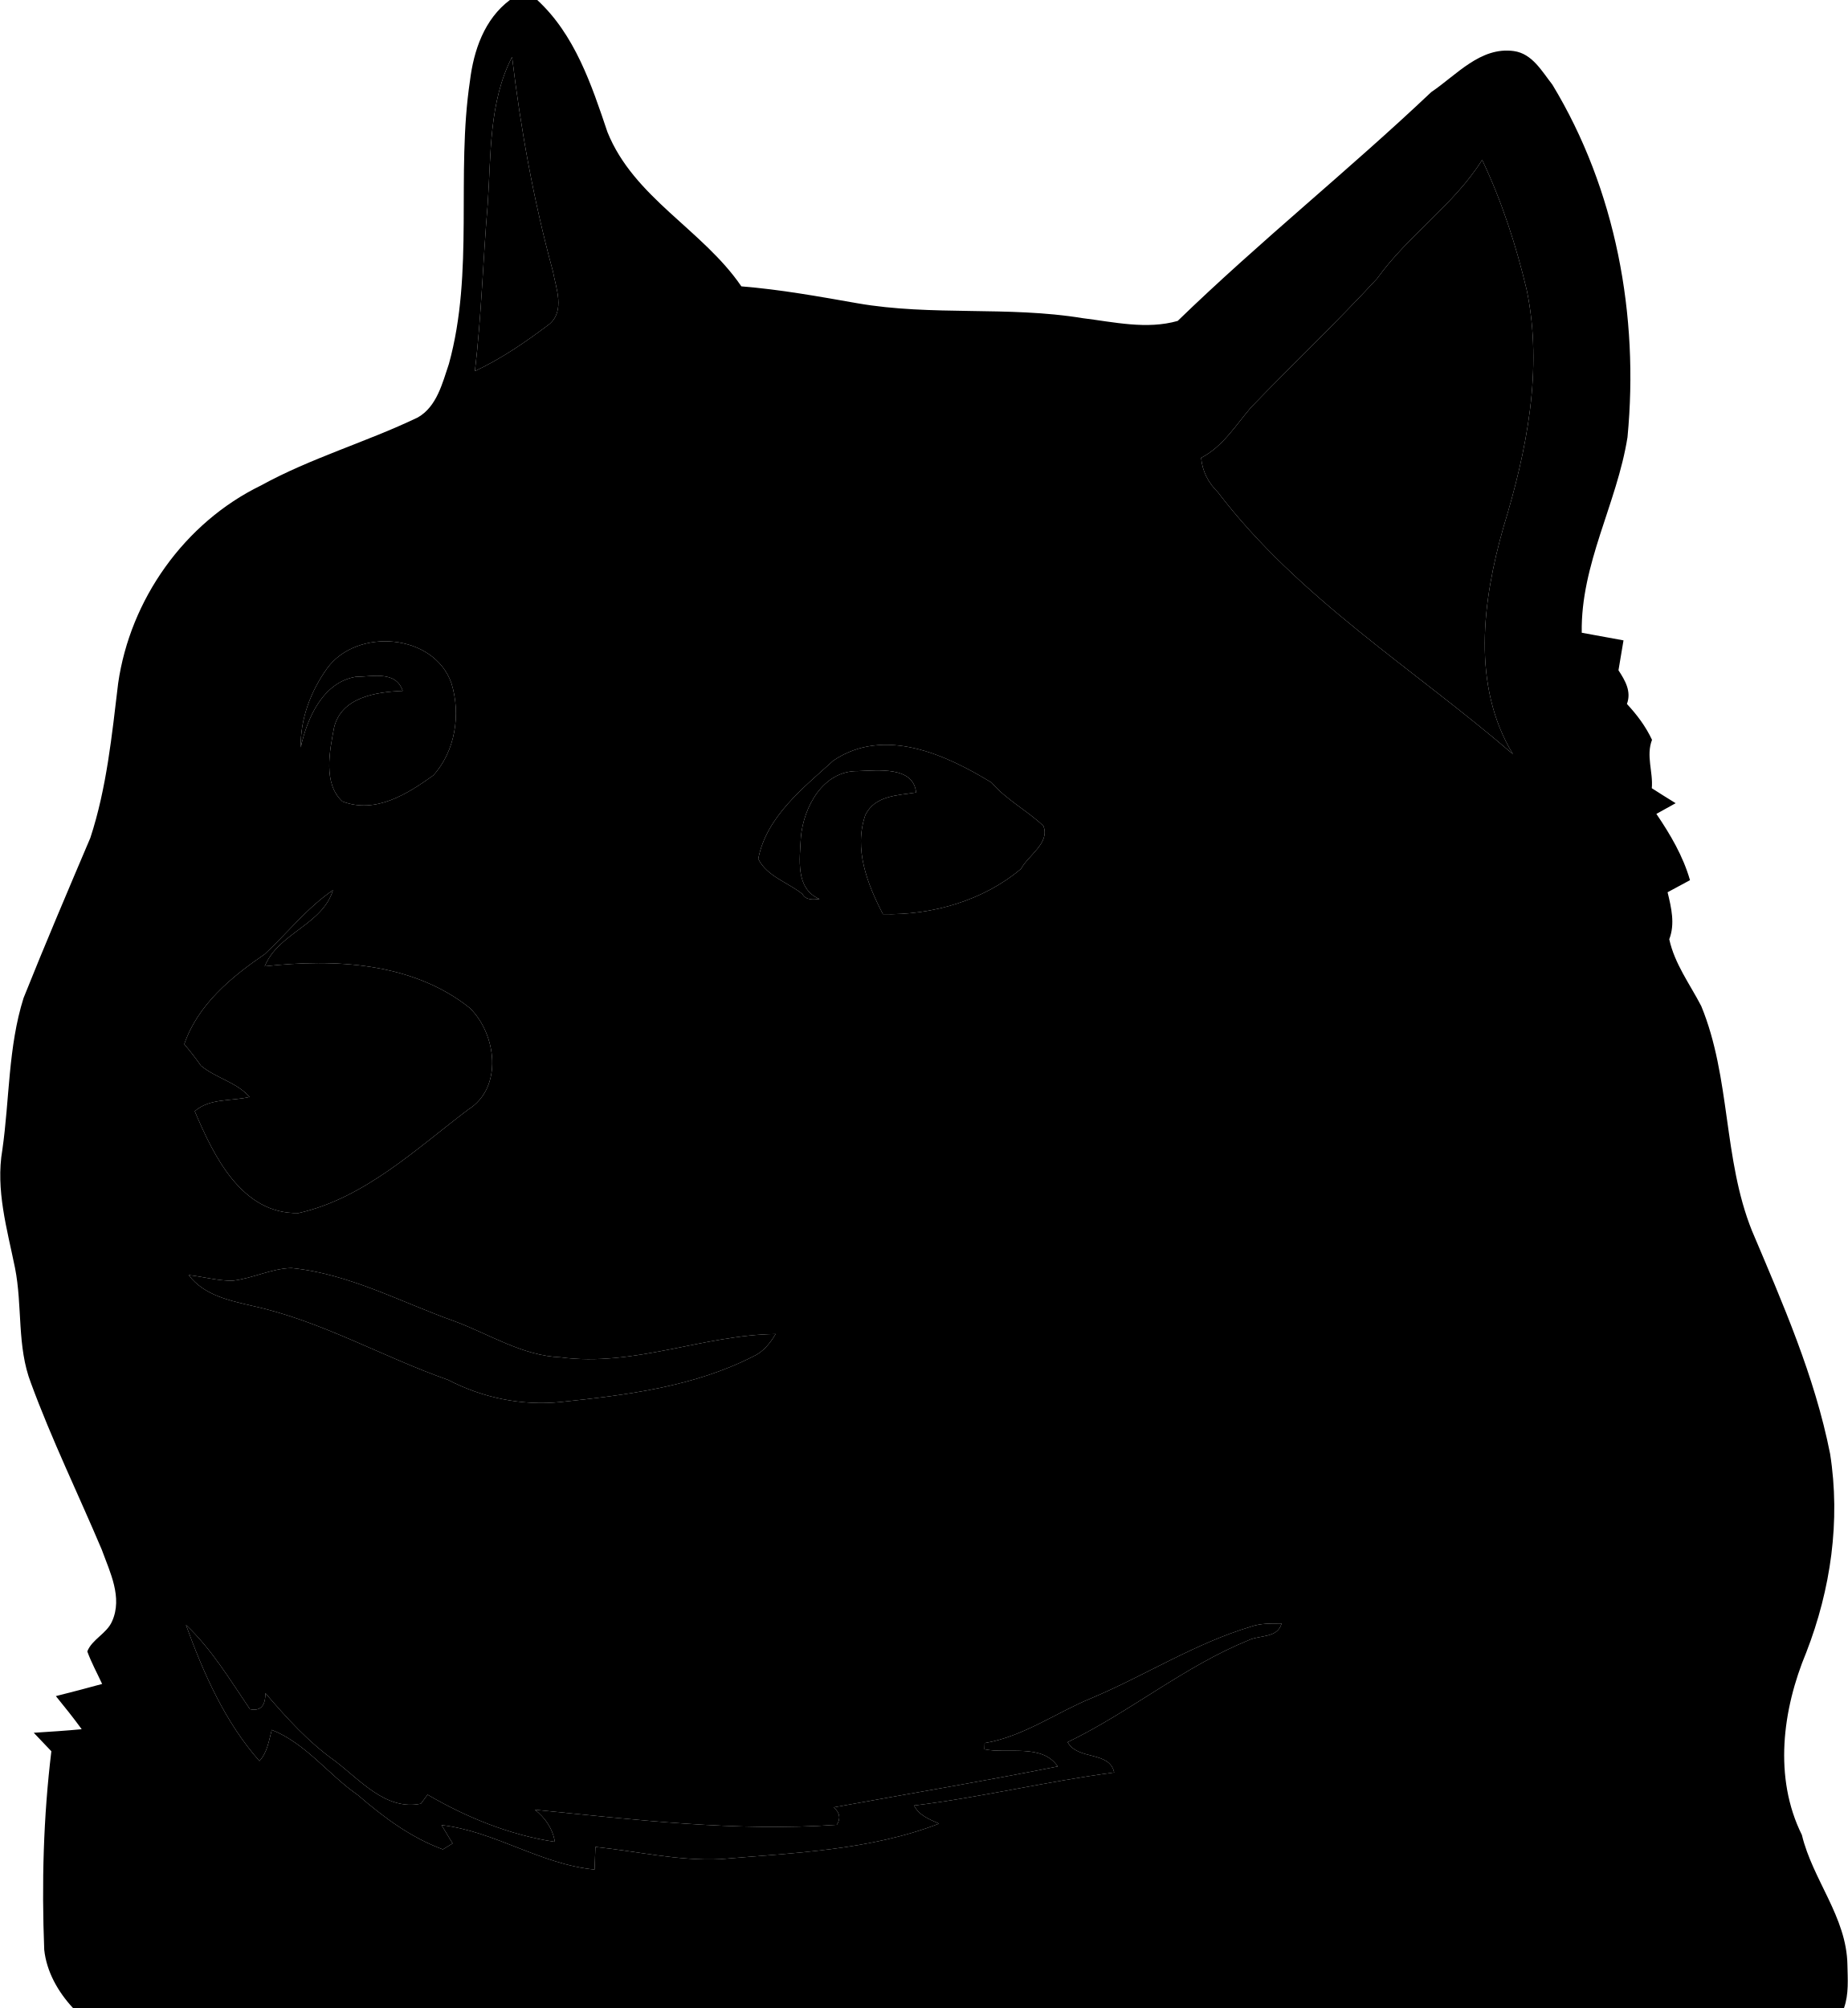
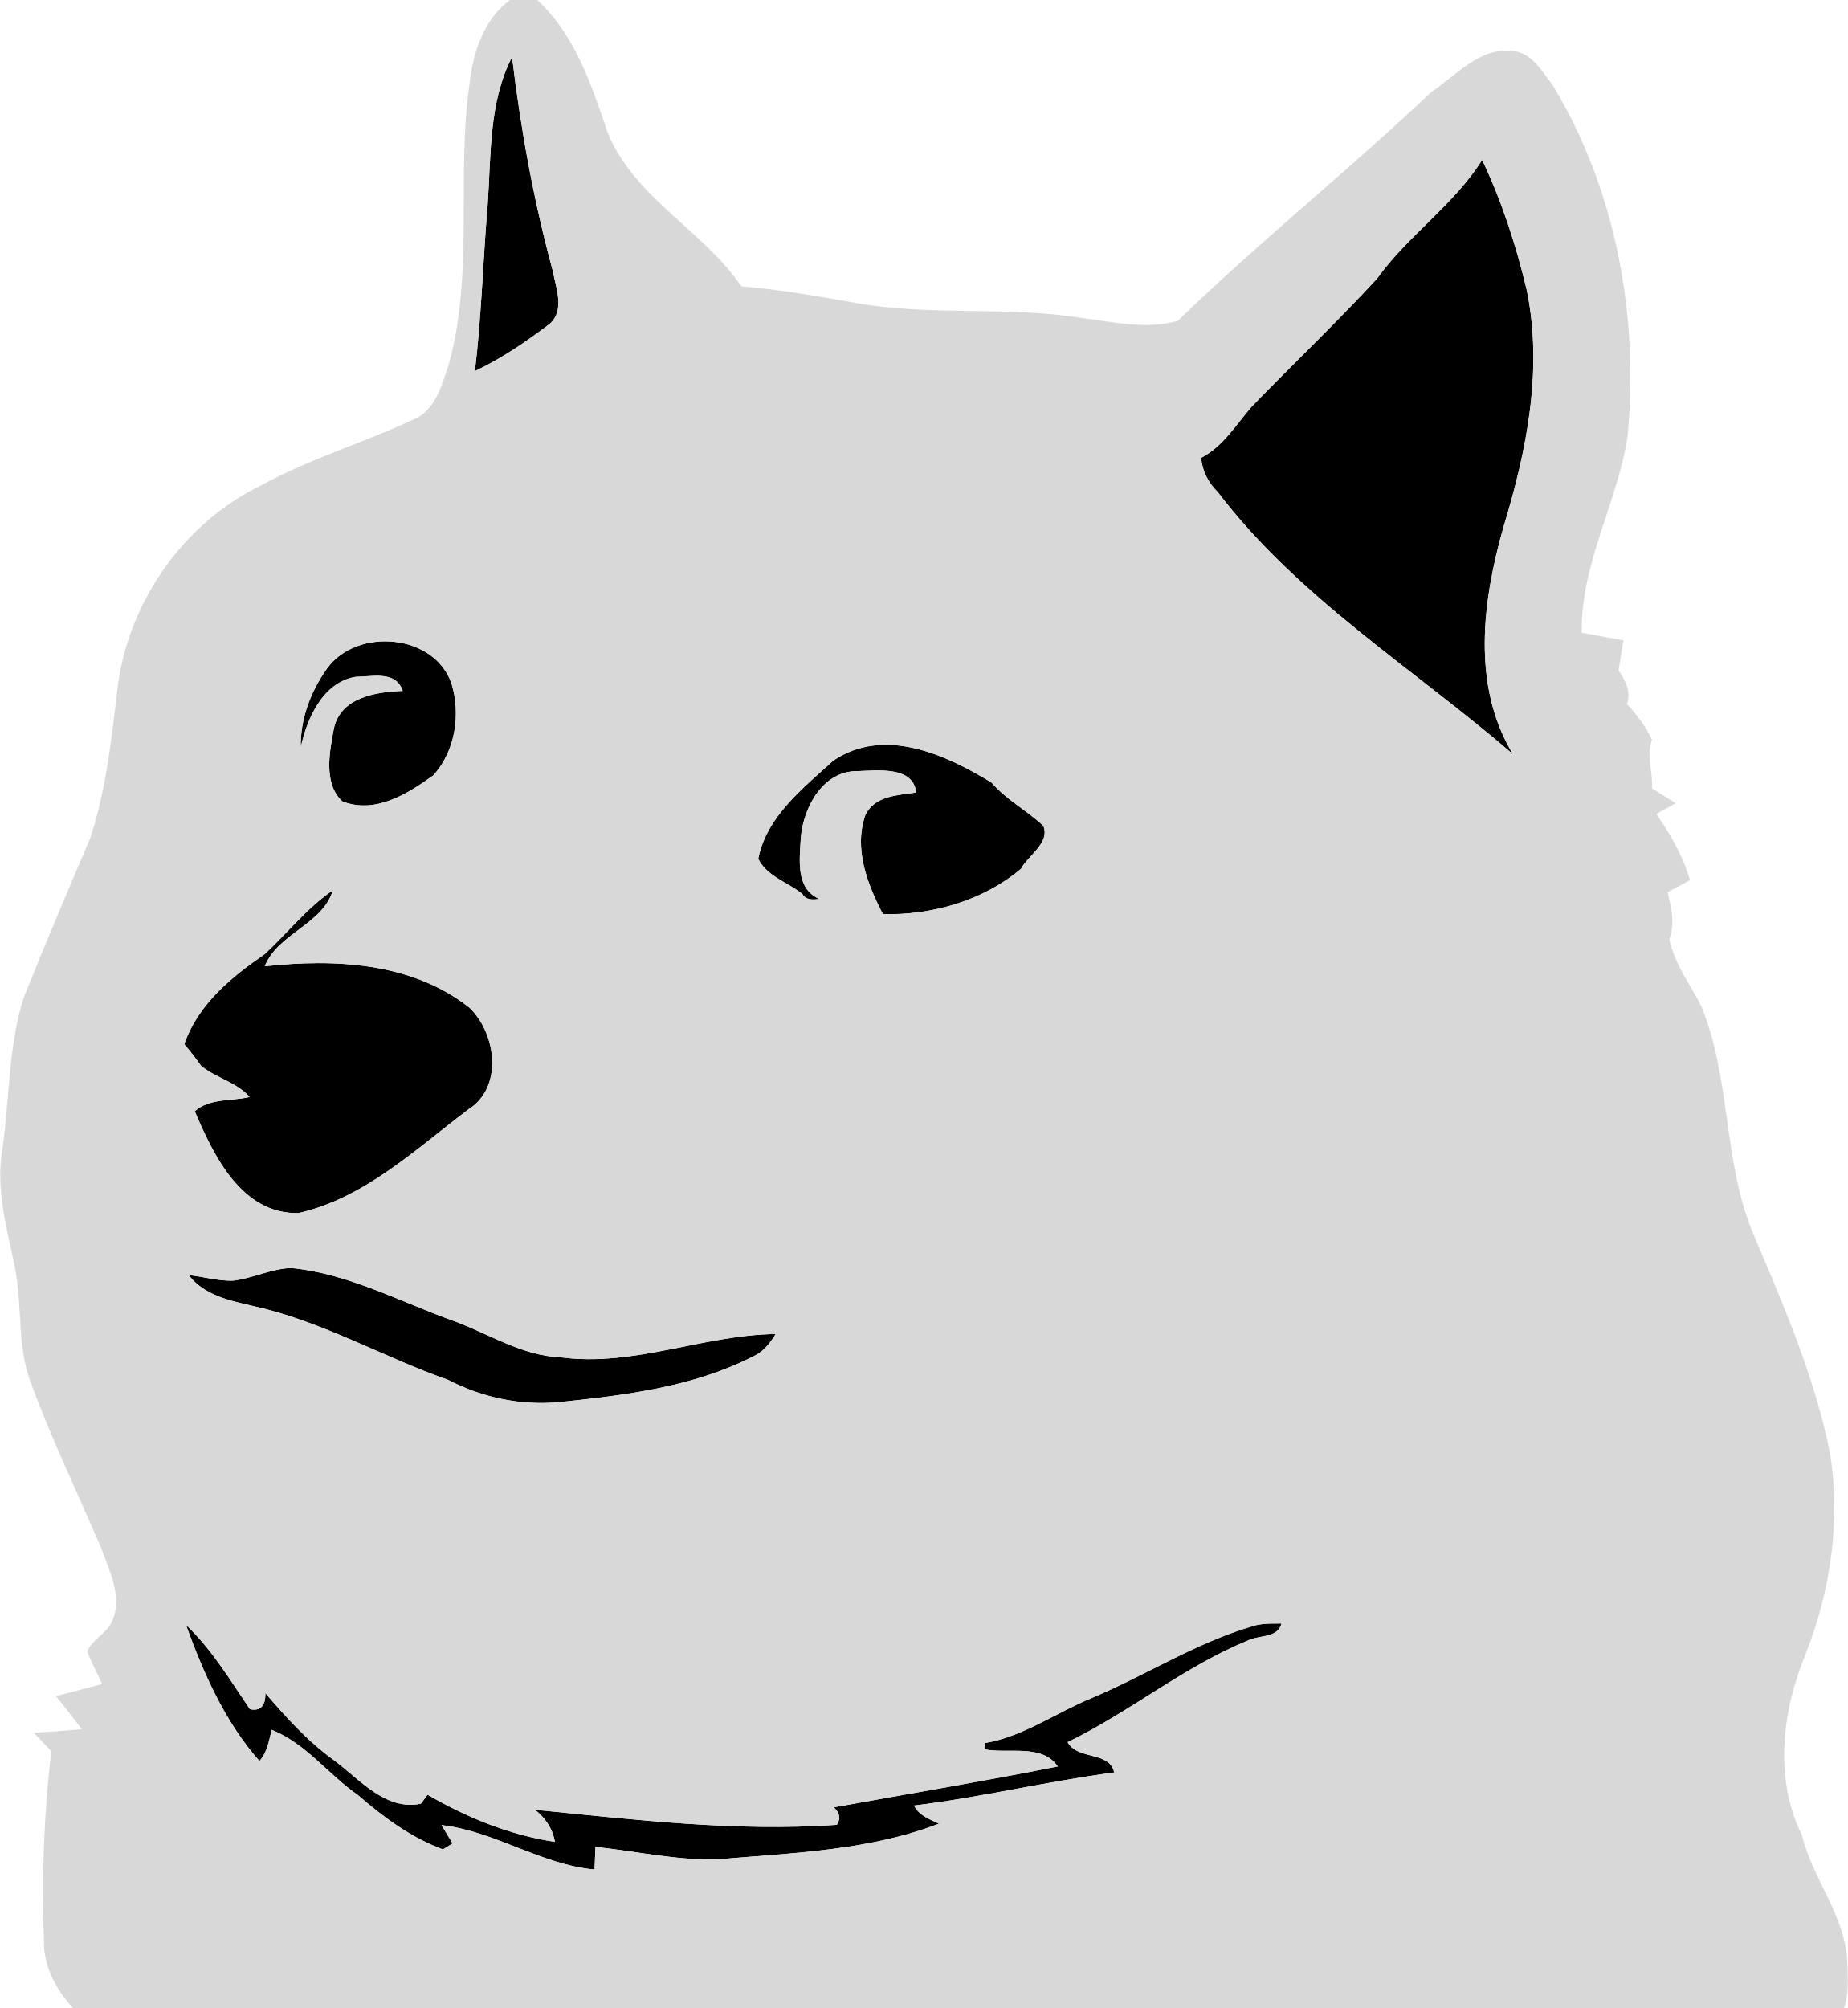
- <svg xmlns="http://www.w3.org/2000/svg" fill="currentColor" width="254pt" height="276pt" viewBox="0 0 254 276" version="1.1">
+ <svg xmlns="http://www.w3.org/2000/svg" width="254pt" height="276pt" viewBox="0 0 254 276" version="1.1">
  <g id="#000000ff">
-     <path fill="currentColor" opacity="1.00" d=" M 67.04 28.07 C 67.51 21.27 67.18 14.04 70.39 7.83 C 71.58 17.76 73.36 27.62 76.00 37.27 C 76.42 39.60 77.70 42.70 75.52 44.55 C 72.31 46.98 68.94 49.29 65.28 51.01 C 66.19 43.39 66.39 35.71 67.04 28.07 Z" />
-     <path fill="currentColor" opacity="1.00" d=" M 189.30 38.29 C 193.54 32.35 199.84 28.20 203.74 21.98 C 206.45 27.68 208.41 33.73 209.87 39.87 C 212.12 50.78 209.87 61.95 206.68 72.42 C 203.79 82.54 202.26 94.24 207.97 103.66 C 194.31 91.89 178.47 82.18 167.40 67.64 C 166.10 66.37 165.27 64.76 165.11 62.93 C 168.12 61.37 169.86 58.44 172.00 55.96 C 177.72 50.03 183.71 44.35 189.30 38.29 Z" />
-     <path fill="currentColor" opacity="1.00" d=" M 44.97 91.86 C 49.08 86.22 59.68 87.08 62.06 93.93 C 63.37 98.17 62.59 103.25 59.56 106.58 C 55.99 109.14 51.62 111.91 47.06 110.16 C 44.39 107.68 45.31 103.23 45.92 100.01 C 46.93 95.81 51.72 95.11 55.36 94.96 C 54.40 92.13 51.19 93.02 48.89 93.03 C 44.35 93.80 42.20 98.78 41.34 102.73 C 41.26 98.83 42.72 95.00 44.97 91.86 Z" />
+     <path fill="#000000" opacity="1.00" d=" M 67.04 28.07 C 67.51 21.27 67.18 14.04 70.39 7.83 C 71.58 17.76 73.36 27.62 76.00 37.27 C 76.42 39.60 77.70 42.70 75.52 44.55 C 72.31 46.98 68.94 49.29 65.28 51.01 C 66.19 43.39 66.39 35.71 67.04 28.07 Z" />
+     <path fill="#000000" opacity="1.00" d=" M 189.30 38.29 C 193.54 32.35 199.84 28.20 203.74 21.98 C 206.45 27.68 208.41 33.73 209.87 39.87 C 212.12 50.78 209.87 61.95 206.68 72.42 C 203.79 82.54 202.26 94.24 207.97 103.66 C 194.31 91.89 178.47 82.18 167.40 67.64 C 166.10 66.37 165.27 64.76 165.11 62.93 C 168.12 61.37 169.86 58.44 172.00 55.96 C 177.72 50.03 183.71 44.35 189.30 38.29 Z" />
+     <path fill="#000000" opacity="1.00" d=" M 44.97 91.86 C 49.08 86.22 59.68 87.08 62.06 93.93 C 63.37 98.17 62.59 103.25 59.56 106.58 C 55.99 109.14 51.62 111.91 47.06 110.16 C 44.39 107.68 45.31 103.23 45.92 100.01 C 46.93 95.81 51.72 95.11 55.36 94.96 C 54.40 92.13 51.19 93.02 48.89 93.03 C 44.35 93.80 42.20 98.78 41.34 102.73 C 41.26 98.83 42.72 95.00 44.97 91.86 Z" />
    <path fill="#000000" opacity="1.00" d=" M 114.57 104.53 C 121.54 99.85 129.97 103.69 136.31 107.57 C 138.34 109.94 141.17 111.39 143.42 113.51 C 144.37 115.86 141.37 117.54 140.35 119.42 C 135.17 123.80 128.09 125.82 121.37 125.65 C 119.22 121.51 117.34 116.68 118.95 112.03 C 120.26 109.34 123.37 109.33 125.93 108.93 C 125.56 105.29 120.67 105.90 117.93 105.99 C 113.16 105.91 110.46 110.90 110.09 115.08 C 109.94 118.04 109.28 122.14 112.65 123.57 C 111.81 123.66 110.79 123.77 110.30 122.88 C 108.29 121.27 105.42 120.46 104.23 118.05 C 105.36 112.23 110.41 108.31 114.57 104.53 Z" />
    <path fill="#000000" opacity="1.00" d=" M 36.40 131.14 C 39.54 128.20 42.20 124.80 45.77 122.35 C 44.34 127.10 38.24 128.25 36.39 132.82 C 46.00 131.75 56.71 132.27 64.58 138.55 C 68.24 142.12 69.20 149.49 64.36 152.51 C 57.14 157.97 50.09 164.70 41.03 166.74 C 33.22 166.90 29.38 158.88 26.77 152.74 C 28.84 150.92 31.80 151.38 34.31 150.78 C 32.52 148.74 29.68 148.19 27.62 146.48 C 26.91 145.45 26.13 144.47 25.33 143.52 C 27.21 138.06 31.80 134.29 36.40 131.14 Z" />
    <path fill="#000000" opacity="1.00" d=" M 25.94 175.26 C 27.96 175.48 29.95 176.07 31.99 176.03 C 34.73 175.72 37.27 174.37 40.04 174.29 C 47.99 175.07 55.06 178.97 62.47 181.60 C 67.28 183.38 71.77 186.34 77.04 186.56 C 87.08 187.92 96.68 183.48 106.62 183.36 C 105.86 184.63 104.92 185.82 103.54 186.44 C 95.34 190.63 86.07 191.76 77.03 192.71 C 71.71 193.25 66.31 192.12 61.58 189.66 C 52.62 186.51 44.28 181.63 34.94 179.55 C 31.70 178.80 28.07 178.09 25.94 175.26 Z" />
-     <path fill="currentColor" opacity="1.00" d=" M 25.56 223.34 C 29.11 226.68 31.63 230.92 34.36 234.93 C 35.79 235.23 36.50 234.49 36.48 232.72 C 39.37 236.10 42.37 239.42 46.02 242.02 C 49.49 244.63 53.03 248.91 57.85 247.92 C 58.09 247.61 58.55 246.99 58.78 246.68 C 64.14 249.81 70.11 252.24 76.27 253.16 C 75.98 251.35 74.94 249.85 73.53 248.75 C 87.32 250.12 101.15 251.79 115.03 250.82 C 115.59 249.96 115.45 249.16 114.61 248.42 C 124.88 246.55 135.17 244.84 145.40 242.80 C 143.24 239.62 138.55 241.11 135.32 240.44 C 135.33 240.23 135.34 239.81 135.35 239.59 C 140.72 238.68 145.19 235.38 150.15 233.36 C 157.49 230.25 164.29 225.88 171.96 223.58 C 173.31 223.10 174.76 223.16 176.17 223.15 C 175.62 225.20 173.12 224.71 171.58 225.47 C 162.75 229.08 155.32 235.32 146.76 239.46 C 148.17 241.99 152.51 240.63 153.16 243.63 C 143.94 244.84 134.88 247.05 125.65 248.17 C 126.33 249.54 127.77 250.06 129.08 250.66 C 119.53 254.35 109.11 254.67 99.02 255.54 C 93.25 255.81 87.57 254.45 81.85 253.86 C 81.82 254.63 81.76 256.19 81.73 256.97 C 74.35 256.28 68.00 251.70 60.69 250.86 C 61.19 251.70 61.70 252.54 62.22 253.38 C 61.78 253.65 61.33 253.92 60.88 254.20 C 56.50 252.59 52.72 249.78 49.22 246.75 C 45.13 243.92 42.08 239.66 37.36 237.77 C 36.96 239.25 36.75 240.88 35.66 242.05 C 30.93 236.70 27.97 229.99 25.56 223.34 Z" />
+     <path fill="#000000" opacity="1.00" d=" M 25.56 223.34 C 29.11 226.68 31.63 230.92 34.36 234.93 C 35.79 235.23 36.50 234.49 36.48 232.72 C 39.37 236.10 42.37 239.42 46.02 242.02 C 49.49 244.63 53.03 248.91 57.85 247.92 C 58.09 247.61 58.55 246.99 58.78 246.68 C 64.14 249.81 70.11 252.24 76.27 253.16 C 75.98 251.35 74.94 249.85 73.53 248.75 C 87.32 250.12 101.15 251.79 115.03 250.82 C 115.59 249.96 115.45 249.16 114.61 248.42 C 124.88 246.55 135.17 244.84 145.40 242.80 C 143.24 239.62 138.55 241.11 135.32 240.44 C 135.33 240.23 135.34 239.81 135.35 239.59 C 140.72 238.68 145.19 235.38 150.15 233.36 C 157.49 230.25 164.29 225.88 171.96 223.58 C 173.31 223.10 174.76 223.16 176.17 223.15 C 175.62 225.20 173.12 224.71 171.58 225.47 C 162.75 229.08 155.32 235.32 146.76 239.46 C 148.17 241.99 152.51 240.63 153.16 243.63 C 143.94 244.84 134.88 247.05 125.65 248.17 C 126.33 249.54 127.77 250.06 129.08 250.66 C 119.53 254.35 109.11 254.67 99.02 255.54 C 93.25 255.81 87.57 254.45 81.85 253.86 C 81.82 254.63 81.76 256.19 81.73 256.97 C 74.35 256.28 68.00 251.70 60.69 250.86 C 61.19 251.70 61.70 252.54 62.22 253.38 C 61.78 253.65 61.33 253.92 60.88 254.20 C 56.50 252.59 52.72 249.78 49.22 246.75 C 45.13 243.92 42.08 239.66 37.36 237.77 C 36.96 239.25 36.75 240.88 35.66 242.05 C 30.93 236.70 27.97 229.99 25.56 223.34 Z" />
  </g>
  <g id="#d8d8d8ff">
-     <path fill="currentColor" opacity="1.00" d=" M 70.09 0.00 L 73.85 0.00 C 79.02 4.76 81.32 11.67 83.50 18.15 C 87.13 27.18 96.59 31.57 101.91 39.36 C 107.26 39.79 112.55 40.75 117.84 41.68 C 128.08 43.47 138.56 42.04 148.81 43.73 C 153.12 44.26 157.62 45.33 161.89 44.11 C 173.12 33.22 185.38 23.42 196.74 12.66 C 200.20 10.33 203.52 6.38 208.10 7.02 C 210.63 7.37 211.95 9.80 213.39 11.63 C 222.13 26.05 225.32 43.40 223.72 60.09 C 222.27 69.24 217.27 77.51 217.43 86.97 C 219.34 87.33 221.26 87.68 223.17 88.02 C 222.94 89.39 222.71 90.76 222.48 92.13 C 223.39 93.53 224.29 95.04 223.64 96.76 C 225.01 98.23 226.23 99.85 227.09 101.69 C 226.24 103.89 227.26 106.10 227.06 108.34 C 228.15 109.04 229.21 109.71 230.34 110.40 C 229.67 110.77 228.35 111.50 227.69 111.87 C 229.61 114.70 231.36 117.67 232.31 120.98 C 231.28 121.53 230.25 122.08 229.23 122.64 C 229.74 124.76 230.28 126.98 229.46 129.10 C 230.20 132.49 232.30 135.27 233.86 138.29 C 237.92 148.15 236.85 159.28 240.83 169.17 C 245.05 179.14 249.46 189.16 251.57 199.83 C 253.02 209.04 251.66 218.46 248.30 227.11 C 245.02 234.98 243.78 244.33 247.69 252.21 C 249.18 258.40 253.84 263.50 253.95 270.05 C 253.99 272.03 254.16 274.09 253.48 276.00 L 10.03 276.00 C 7.98 273.78 6.41 271.04 6.08 268.00 C 5.72 258.88 5.96 249.76 7.06 240.71 C 6.25 239.87 5.44 239.02 4.64 238.17 C 6.84 238.03 9.04 237.89 11.23 237.68 C 10.10 236.12 8.89 234.62 7.68 233.13 C 9.80 232.60 11.92 232.04 14.04 231.46 C 13.35 229.97 12.56 228.53 12.00 226.99 C 12.65 225.32 14.69 224.53 15.41 222.84 C 16.88 219.56 15.11 216.09 13.99 213.00 C 10.76 205.36 7.12 197.90 4.26 190.12 C 2.30 185.05 3.11 179.51 2.06 174.26 C 0.98 168.94 -0.62 163.54 0.32 158.06 C 1.32 151.11 1.11 143.92 3.24 137.17 C 6.19 129.79 9.31 122.48 12.42 115.16 C 14.67 108.30 15.38 101.06 16.24 93.93 C 17.89 82.40 25.36 71.84 35.87 66.73 C 42.76 62.94 50.36 60.77 57.43 57.38 C 60.05 55.89 60.81 52.67 61.71 50.01 C 65.20 37.34 62.67 24.01 64.60 11.13 C 65.11 6.93 66.58 2.63 70.09 0.00 M 67.04 28.07 C 66.39 35.71 66.19 43.39 65.28 51.01 C 68.94 49.29 72.31 46.98 75.52 44.55 C 77.70 42.70 76.42 39.60 76.00 37.27 C 73.36 27.62 71.58 17.76 70.39 7.83 C 67.18 14.04 67.51 21.27 67.04 28.07 M 189.30 38.29 C 183.71 44.35 177.72 50.03 172.00 55.96 C 169.86 58.44 168.12 61.37 165.11 62.93 C 165.27 64.76 166.10 66.37 167.40 67.64 C 178.47 82.18 194.31 91.89 207.97 103.66 C 202.26 94.24 203.79 82.54 206.68 72.42 C 209.87 61.95 212.12 50.78 209.87 39.87 C 208.41 33.73 206.45 27.68 203.74 21.98 C 199.84 28.20 193.54 32.35 189.30 38.29 M 44.97 91.86 C 42.72 95.00 41.26 98.83 41.34 102.73 C 42.20 98.78 44.35 93.80 48.89 93.03 C 51.19 93.02 54.40 92.13 55.36 94.96 C 51.72 95.11 46.93 95.81 45.92 100.01 C 45.31 103.23 44.39 107.68 47.06 110.16 C 51.62 111.91 55.99 109.14 59.56 106.58 C 62.59 103.25 63.37 98.17 62.06 93.93 C 59.68 87.08 49.08 86.22 44.97 91.86 M 114.57 104.53 C 110.41 108.31 105.36 112.23 104.23 118.05 C 105.42 120.46 108.29 121.27 110.30 122.88 C 110.79 123.77 111.81 123.66 112.65 123.57 C 109.28 122.14 109.94 118.04 110.09 115.08 C 110.46 110.90 113.16 105.91 117.93 105.99 C 120.67 105.90 125.56 105.29 125.93 108.93 C 123.37 109.33 120.26 109.34 118.95 112.03 C 117.34 116.68 119.22 121.51 121.37 125.65 C 128.09 125.82 135.17 123.80 140.35 119.42 C 141.37 117.54 144.37 115.86 143.42 113.51 C 141.17 111.39 138.34 109.94 136.31 107.57 C 129.97 103.69 121.54 99.85 114.57 104.53 M 36.40 131.14 C 31.80 134.29 27.21 138.06 25.33 143.52 C 26.13 144.47 26.91 145.45 27.62 146.48 C 29.68 148.19 32.52 148.74 34.31 150.78 C 31.80 151.38 28.84 150.92 26.77 152.74 C 29.38 158.88 33.22 166.90 41.03 166.74 C 50.09 164.70 57.14 157.97 64.36 152.51 C 69.20 149.49 68.24 142.12 64.58 138.55 C 56.71 132.27 46.00 131.75 36.39 132.82 C 38.24 128.25 44.34 127.10 45.77 122.35 C 42.20 124.80 39.54 128.20 36.40 131.14 M 25.94 175.26 C 28.07 178.09 31.70 178.80 34.94 179.55 C 44.28 181.63 52.62 186.51 61.58 189.66 C 66.31 192.12 71.71 193.25 77.03 192.71 C 86.07 191.76 95.34 190.63 103.54 186.44 C 104.92 185.82 105.86 184.63 106.62 183.36 C 96.68 183.48 87.08 187.92 77.04 186.56 C 71.77 186.34 67.28 183.38 62.47 181.60 C 55.06 178.97 47.99 175.07 40.04 174.29 C 37.27 174.37 34.73 175.72 31.99 176.03 C 29.95 176.07 27.96 175.48 25.94 175.26 M 25.56 223.34 C 27.97 229.99 30.93 236.70 35.66 242.05 C 36.75 240.88 36.96 239.25 37.36 237.77 C 42.08 239.66 45.13 243.92 49.22 246.75 C 52.72 249.78 56.50 252.59 60.88 254.20 C 61.33 253.92 61.78 253.65 62.22 253.38 C 61.70 252.54 61.19 251.70 60.69 250.86 C 68.00 251.70 74.35 256.28 81.73 256.97 C 81.76 256.19 81.82 254.63 81.85 253.86 C 87.57 254.45 93.25 255.81 99.02 255.54 C 109.11 254.67 119.53 254.35 129.08 250.66 C 127.77 250.06 126.33 249.54 125.65 248.17 C 134.88 247.05 143.94 244.84 153.16 243.63 C 152.51 240.63 148.17 241.99 146.76 239.46 C 155.32 235.32 162.75 229.08 171.58 225.47 C 173.12 224.71 175.62 225.20 176.17 223.15 C 174.76 223.16 173.31 223.10 171.96 223.58 C 164.29 225.88 157.49 230.25 150.15 233.36 C 145.19 235.38 140.72 238.68 135.35 239.59 C 135.34 239.81 135.33 240.23 135.32 240.44 C 138.55 241.11 143.24 239.62 145.40 242.80 C 135.17 244.84 124.88 246.55 114.61 248.42 C 115.45 249.16 115.59 249.96 115.03 250.82 C 101.15 251.79 87.32 250.12 73.53 248.75 C 74.94 249.85 75.98 251.35 76.27 253.16 C 70.11 252.24 64.14 249.81 58.78 246.68 C 58.55 246.99 58.09 247.61 57.85 247.92 C 53.03 248.91 49.49 244.63 46.02 242.02 C 42.37 239.42 39.37 236.10 36.48 232.72 C 36.50 234.49 35.79 235.23 34.36 234.93 C 31.63 230.92 29.11 226.68 25.56 223.34 Z" />
+     <path fill="#d8d8d8" opacity="1.00" d=" M 70.09 0.00 L 73.85 0.00 C 79.02 4.76 81.32 11.67 83.50 18.15 C 87.13 27.18 96.59 31.57 101.91 39.36 C 107.26 39.79 112.55 40.75 117.84 41.68 C 128.08 43.47 138.56 42.04 148.81 43.73 C 153.12 44.26 157.62 45.33 161.89 44.11 C 173.12 33.22 185.38 23.42 196.74 12.66 C 200.20 10.33 203.52 6.38 208.10 7.02 C 210.63 7.37 211.95 9.80 213.39 11.63 C 222.13 26.05 225.32 43.40 223.72 60.09 C 222.27 69.24 217.27 77.51 217.43 86.97 C 219.34 87.33 221.26 87.68 223.17 88.02 C 222.94 89.39 222.71 90.76 222.48 92.13 C 223.39 93.53 224.29 95.04 223.64 96.76 C 225.01 98.23 226.23 99.85 227.09 101.69 C 226.24 103.89 227.26 106.10 227.06 108.34 C 228.15 109.04 229.21 109.71 230.34 110.40 C 229.67 110.77 228.35 111.50 227.69 111.87 C 229.61 114.70 231.36 117.67 232.31 120.98 C 231.28 121.53 230.25 122.08 229.23 122.64 C 229.74 124.76 230.28 126.98 229.46 129.10 C 230.20 132.49 232.30 135.27 233.86 138.29 C 237.92 148.15 236.85 159.28 240.83 169.17 C 245.05 179.14 249.46 189.16 251.57 199.83 C 253.02 209.04 251.66 218.46 248.30 227.11 C 245.02 234.98 243.78 244.33 247.69 252.21 C 249.18 258.40 253.84 263.50 253.95 270.05 C 253.99 272.03 254.16 274.09 253.48 276.00 L 10.03 276.00 C 7.98 273.78 6.41 271.04 6.08 268.00 C 5.72 258.88 5.96 249.76 7.06 240.71 C 6.25 239.87 5.44 239.02 4.64 238.17 C 6.84 238.03 9.04 237.89 11.23 237.68 C 10.10 236.12 8.89 234.62 7.68 233.13 C 9.80 232.60 11.92 232.04 14.04 231.46 C 13.35 229.97 12.56 228.53 12.00 226.99 C 12.65 225.32 14.69 224.53 15.41 222.84 C 16.88 219.56 15.11 216.09 13.99 213.00 C 10.76 205.36 7.12 197.90 4.26 190.12 C 2.30 185.05 3.11 179.51 2.06 174.26 C 0.98 168.94 -0.62 163.54 0.32 158.06 C 1.32 151.11 1.11 143.92 3.24 137.17 C 6.19 129.79 9.31 122.48 12.42 115.16 C 14.67 108.30 15.38 101.06 16.24 93.93 C 17.89 82.40 25.36 71.84 35.87 66.73 C 42.76 62.94 50.36 60.77 57.43 57.38 C 60.05 55.89 60.81 52.67 61.71 50.01 C 65.20 37.34 62.67 24.01 64.60 11.13 C 65.11 6.93 66.58 2.63 70.09 0.00 M 67.04 28.07 C 66.39 35.71 66.19 43.39 65.28 51.01 C 68.94 49.29 72.31 46.98 75.52 44.55 C 77.70 42.70 76.42 39.60 76.00 37.27 C 73.36 27.62 71.58 17.76 70.39 7.83 C 67.18 14.04 67.51 21.27 67.04 28.07 M 189.30 38.29 C 183.71 44.35 177.72 50.03 172.00 55.96 C 169.86 58.44 168.12 61.37 165.11 62.93 C 165.27 64.76 166.10 66.37 167.40 67.64 C 178.47 82.18 194.31 91.89 207.97 103.66 C 202.26 94.24 203.79 82.54 206.68 72.42 C 209.87 61.95 212.12 50.78 209.87 39.87 C 208.41 33.73 206.45 27.68 203.74 21.98 C 199.84 28.20 193.54 32.35 189.30 38.29 M 44.97 91.86 C 42.72 95.00 41.26 98.83 41.34 102.73 C 42.20 98.78 44.35 93.80 48.89 93.03 C 51.19 93.02 54.40 92.13 55.36 94.96 C 51.72 95.11 46.93 95.81 45.92 100.01 C 45.31 103.23 44.39 107.68 47.06 110.16 C 51.62 111.91 55.99 109.14 59.56 106.58 C 62.59 103.25 63.37 98.17 62.06 93.93 C 59.68 87.08 49.08 86.22 44.97 91.86 M 114.57 104.53 C 110.41 108.31 105.36 112.23 104.23 118.05 C 105.42 120.46 108.29 121.27 110.30 122.88 C 110.79 123.77 111.81 123.66 112.65 123.57 C 109.28 122.14 109.94 118.04 110.09 115.08 C 110.46 110.90 113.16 105.91 117.93 105.99 C 120.67 105.90 125.56 105.29 125.93 108.93 C 123.37 109.33 120.26 109.34 118.95 112.03 C 117.34 116.68 119.22 121.51 121.37 125.65 C 128.09 125.82 135.17 123.80 140.35 119.42 C 141.37 117.54 144.37 115.86 143.42 113.51 C 141.17 111.39 138.34 109.94 136.31 107.57 C 129.97 103.69 121.54 99.85 114.57 104.53 M 36.40 131.14 C 31.80 134.29 27.21 138.06 25.33 143.52 C 26.13 144.47 26.91 145.45 27.62 146.48 C 29.68 148.19 32.52 148.74 34.31 150.78 C 31.80 151.38 28.84 150.92 26.77 152.74 C 29.38 158.88 33.22 166.90 41.03 166.74 C 50.09 164.70 57.14 157.97 64.36 152.51 C 69.20 149.49 68.24 142.12 64.58 138.55 C 56.71 132.27 46.00 131.75 36.39 132.82 C 38.24 128.25 44.34 127.10 45.77 122.35 C 42.20 124.80 39.54 128.20 36.40 131.14 M 25.94 175.26 C 28.07 178.09 31.70 178.80 34.94 179.55 C 44.28 181.63 52.62 186.51 61.58 189.66 C 66.31 192.12 71.71 193.25 77.03 192.71 C 86.07 191.76 95.34 190.63 103.54 186.44 C 104.92 185.82 105.86 184.63 106.62 183.36 C 96.68 183.48 87.08 187.92 77.04 186.56 C 71.77 186.34 67.28 183.38 62.47 181.60 C 55.06 178.97 47.99 175.07 40.04 174.29 C 37.27 174.37 34.73 175.72 31.99 176.03 C 29.95 176.07 27.96 175.48 25.94 175.26 M 25.56 223.34 C 27.97 229.99 30.93 236.70 35.66 242.05 C 36.75 240.88 36.96 239.25 37.36 237.77 C 42.08 239.66 45.13 243.92 49.22 246.75 C 52.72 249.78 56.50 252.59 60.88 254.20 C 61.33 253.92 61.78 253.65 62.22 253.38 C 61.70 252.54 61.19 251.70 60.69 250.86 C 68.00 251.70 74.35 256.28 81.73 256.97 C 81.76 256.19 81.82 254.63 81.85 253.86 C 87.57 254.45 93.25 255.81 99.02 255.54 C 109.11 254.67 119.53 254.35 129.08 250.66 C 127.77 250.06 126.33 249.54 125.65 248.17 C 134.88 247.05 143.94 244.84 153.16 243.63 C 152.51 240.63 148.17 241.99 146.76 239.46 C 155.32 235.32 162.75 229.08 171.58 225.47 C 173.12 224.71 175.62 225.20 176.17 223.15 C 174.76 223.16 173.31 223.10 171.96 223.58 C 164.29 225.88 157.49 230.25 150.15 233.36 C 145.19 235.38 140.72 238.68 135.35 239.59 C 135.34 239.81 135.33 240.23 135.32 240.44 C 138.55 241.11 143.24 239.62 145.40 242.80 C 135.17 244.84 124.88 246.55 114.61 248.42 C 115.45 249.16 115.59 249.96 115.03 250.82 C 101.15 251.79 87.32 250.12 73.53 248.75 C 74.94 249.85 75.98 251.35 76.27 253.16 C 70.11 252.24 64.14 249.81 58.78 246.68 C 58.55 246.99 58.09 247.61 57.85 247.92 C 53.03 248.91 49.49 244.63 46.02 242.02 C 42.37 239.42 39.37 236.10 36.48 232.72 C 36.50 234.49 35.79 235.23 34.36 234.93 C 31.63 230.92 29.11 226.68 25.56 223.34 Z" />
  </g>
</svg>
